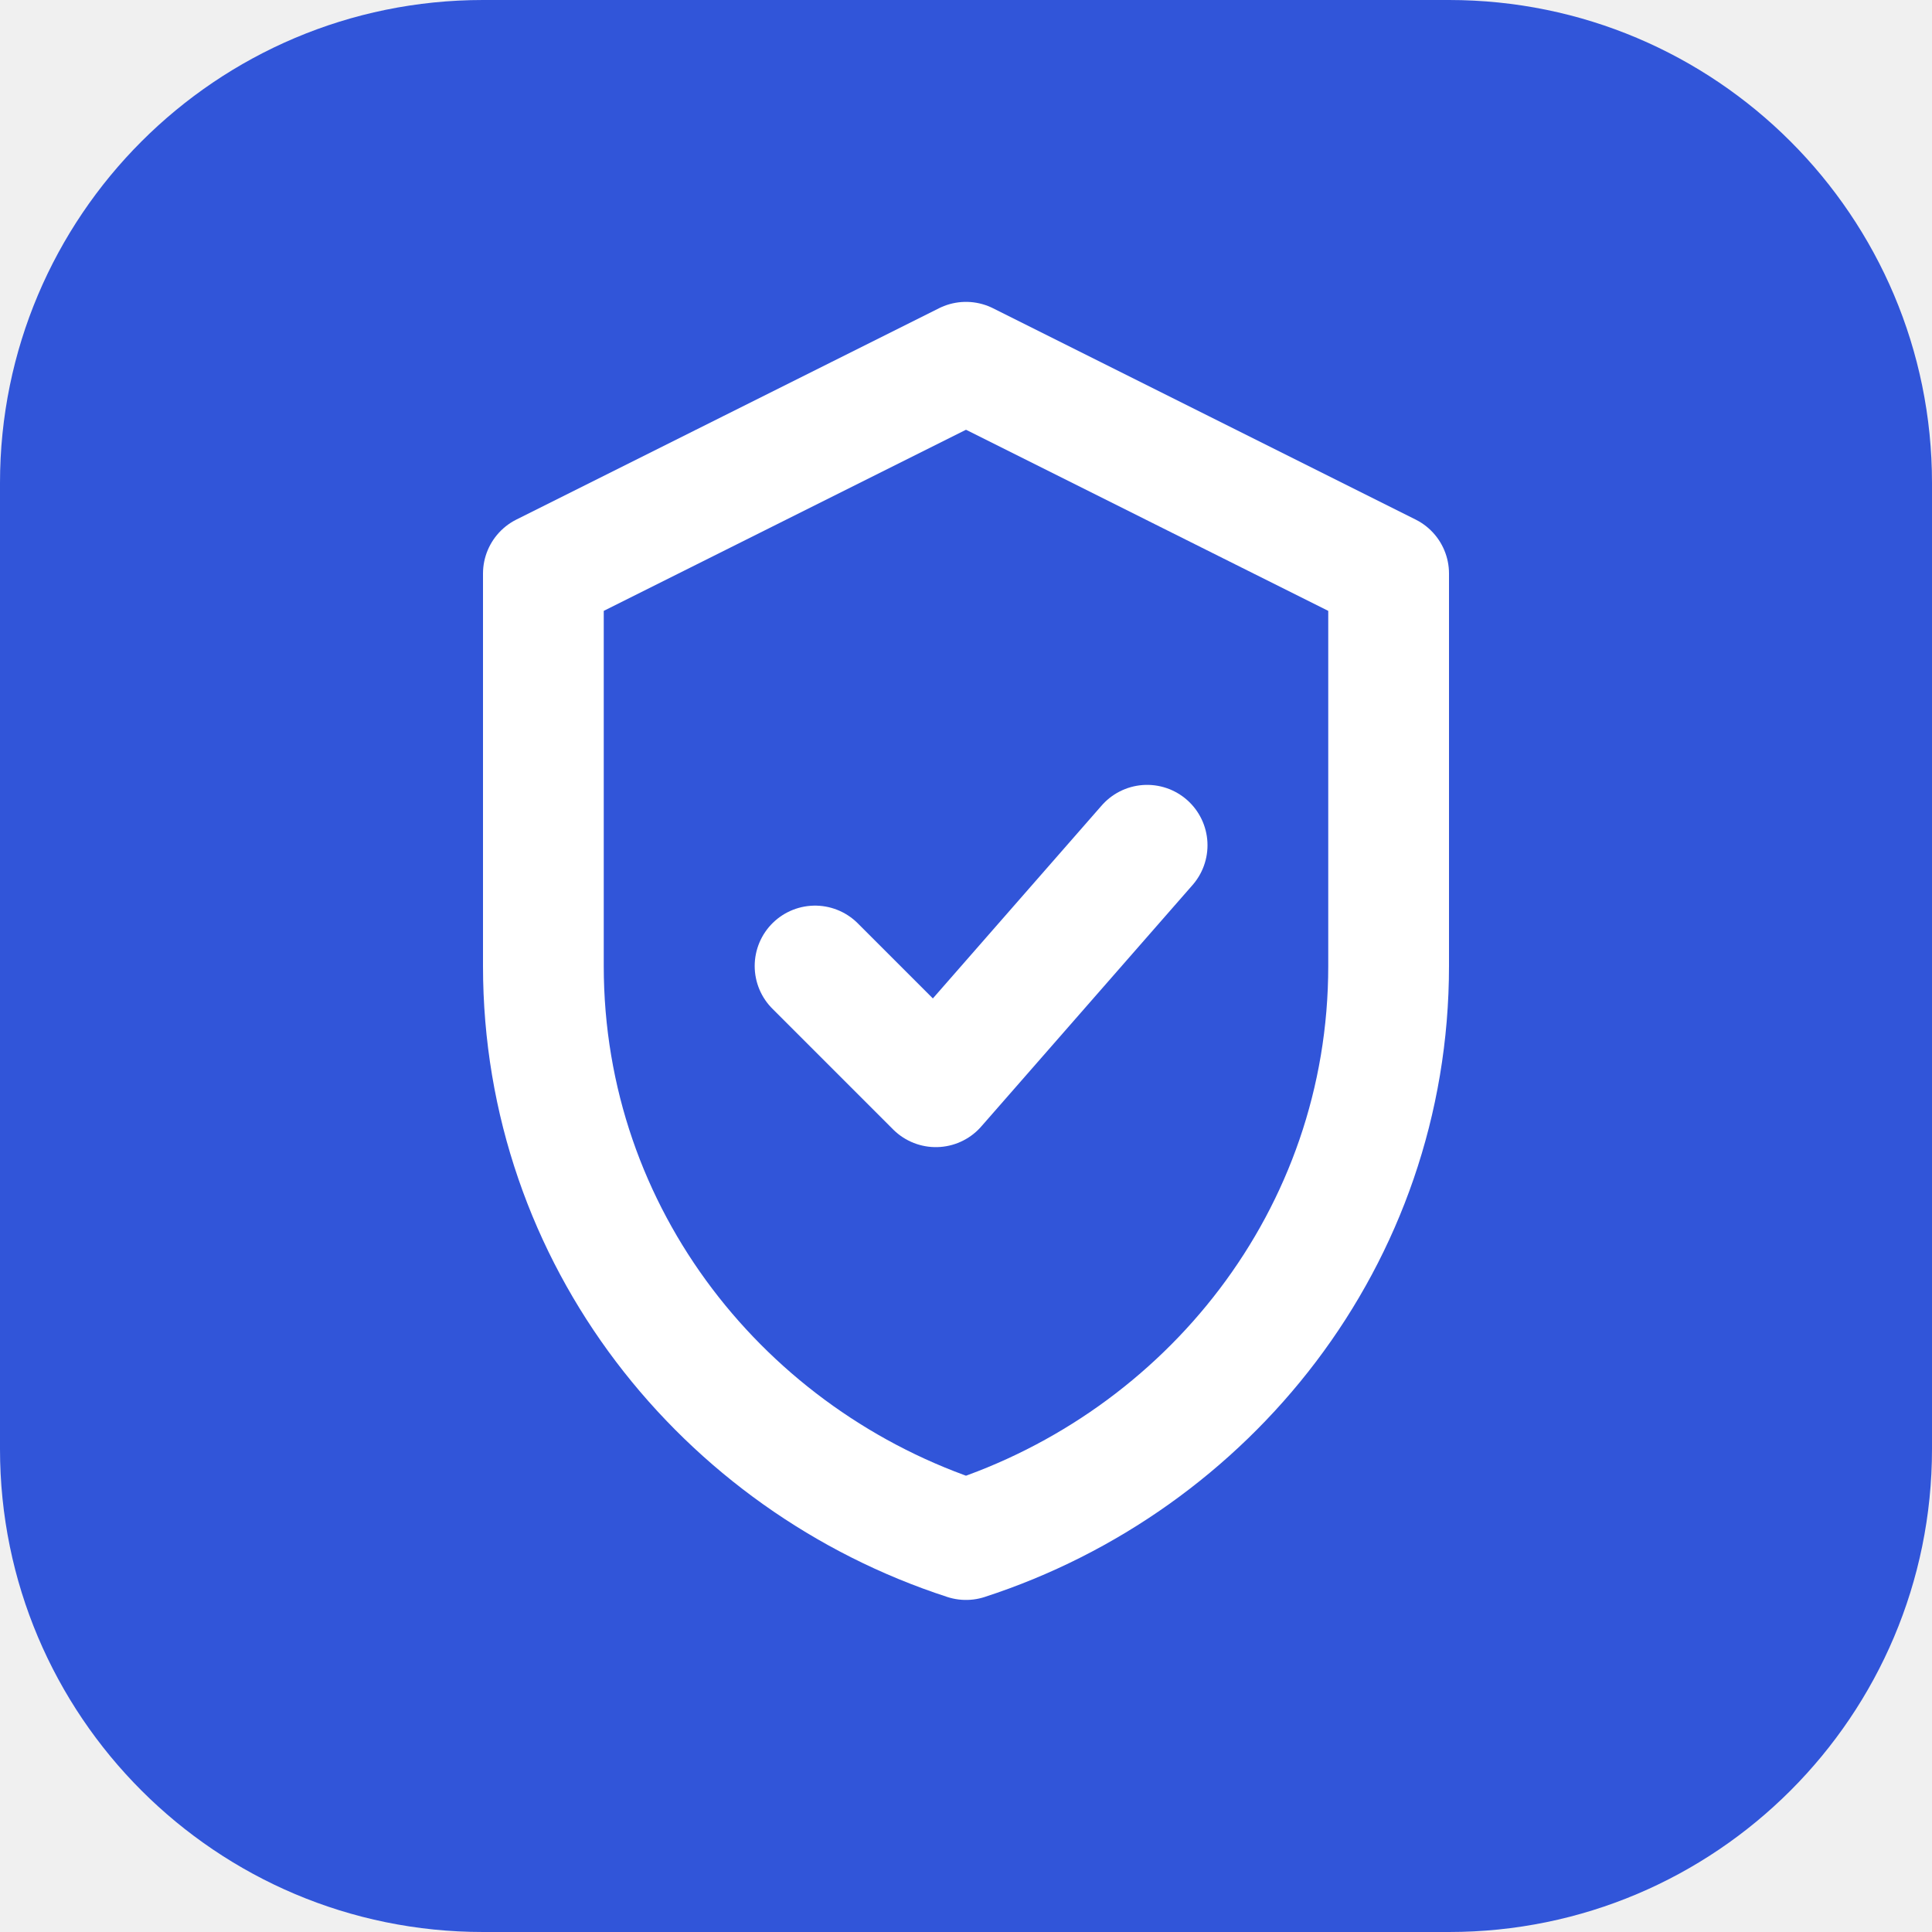
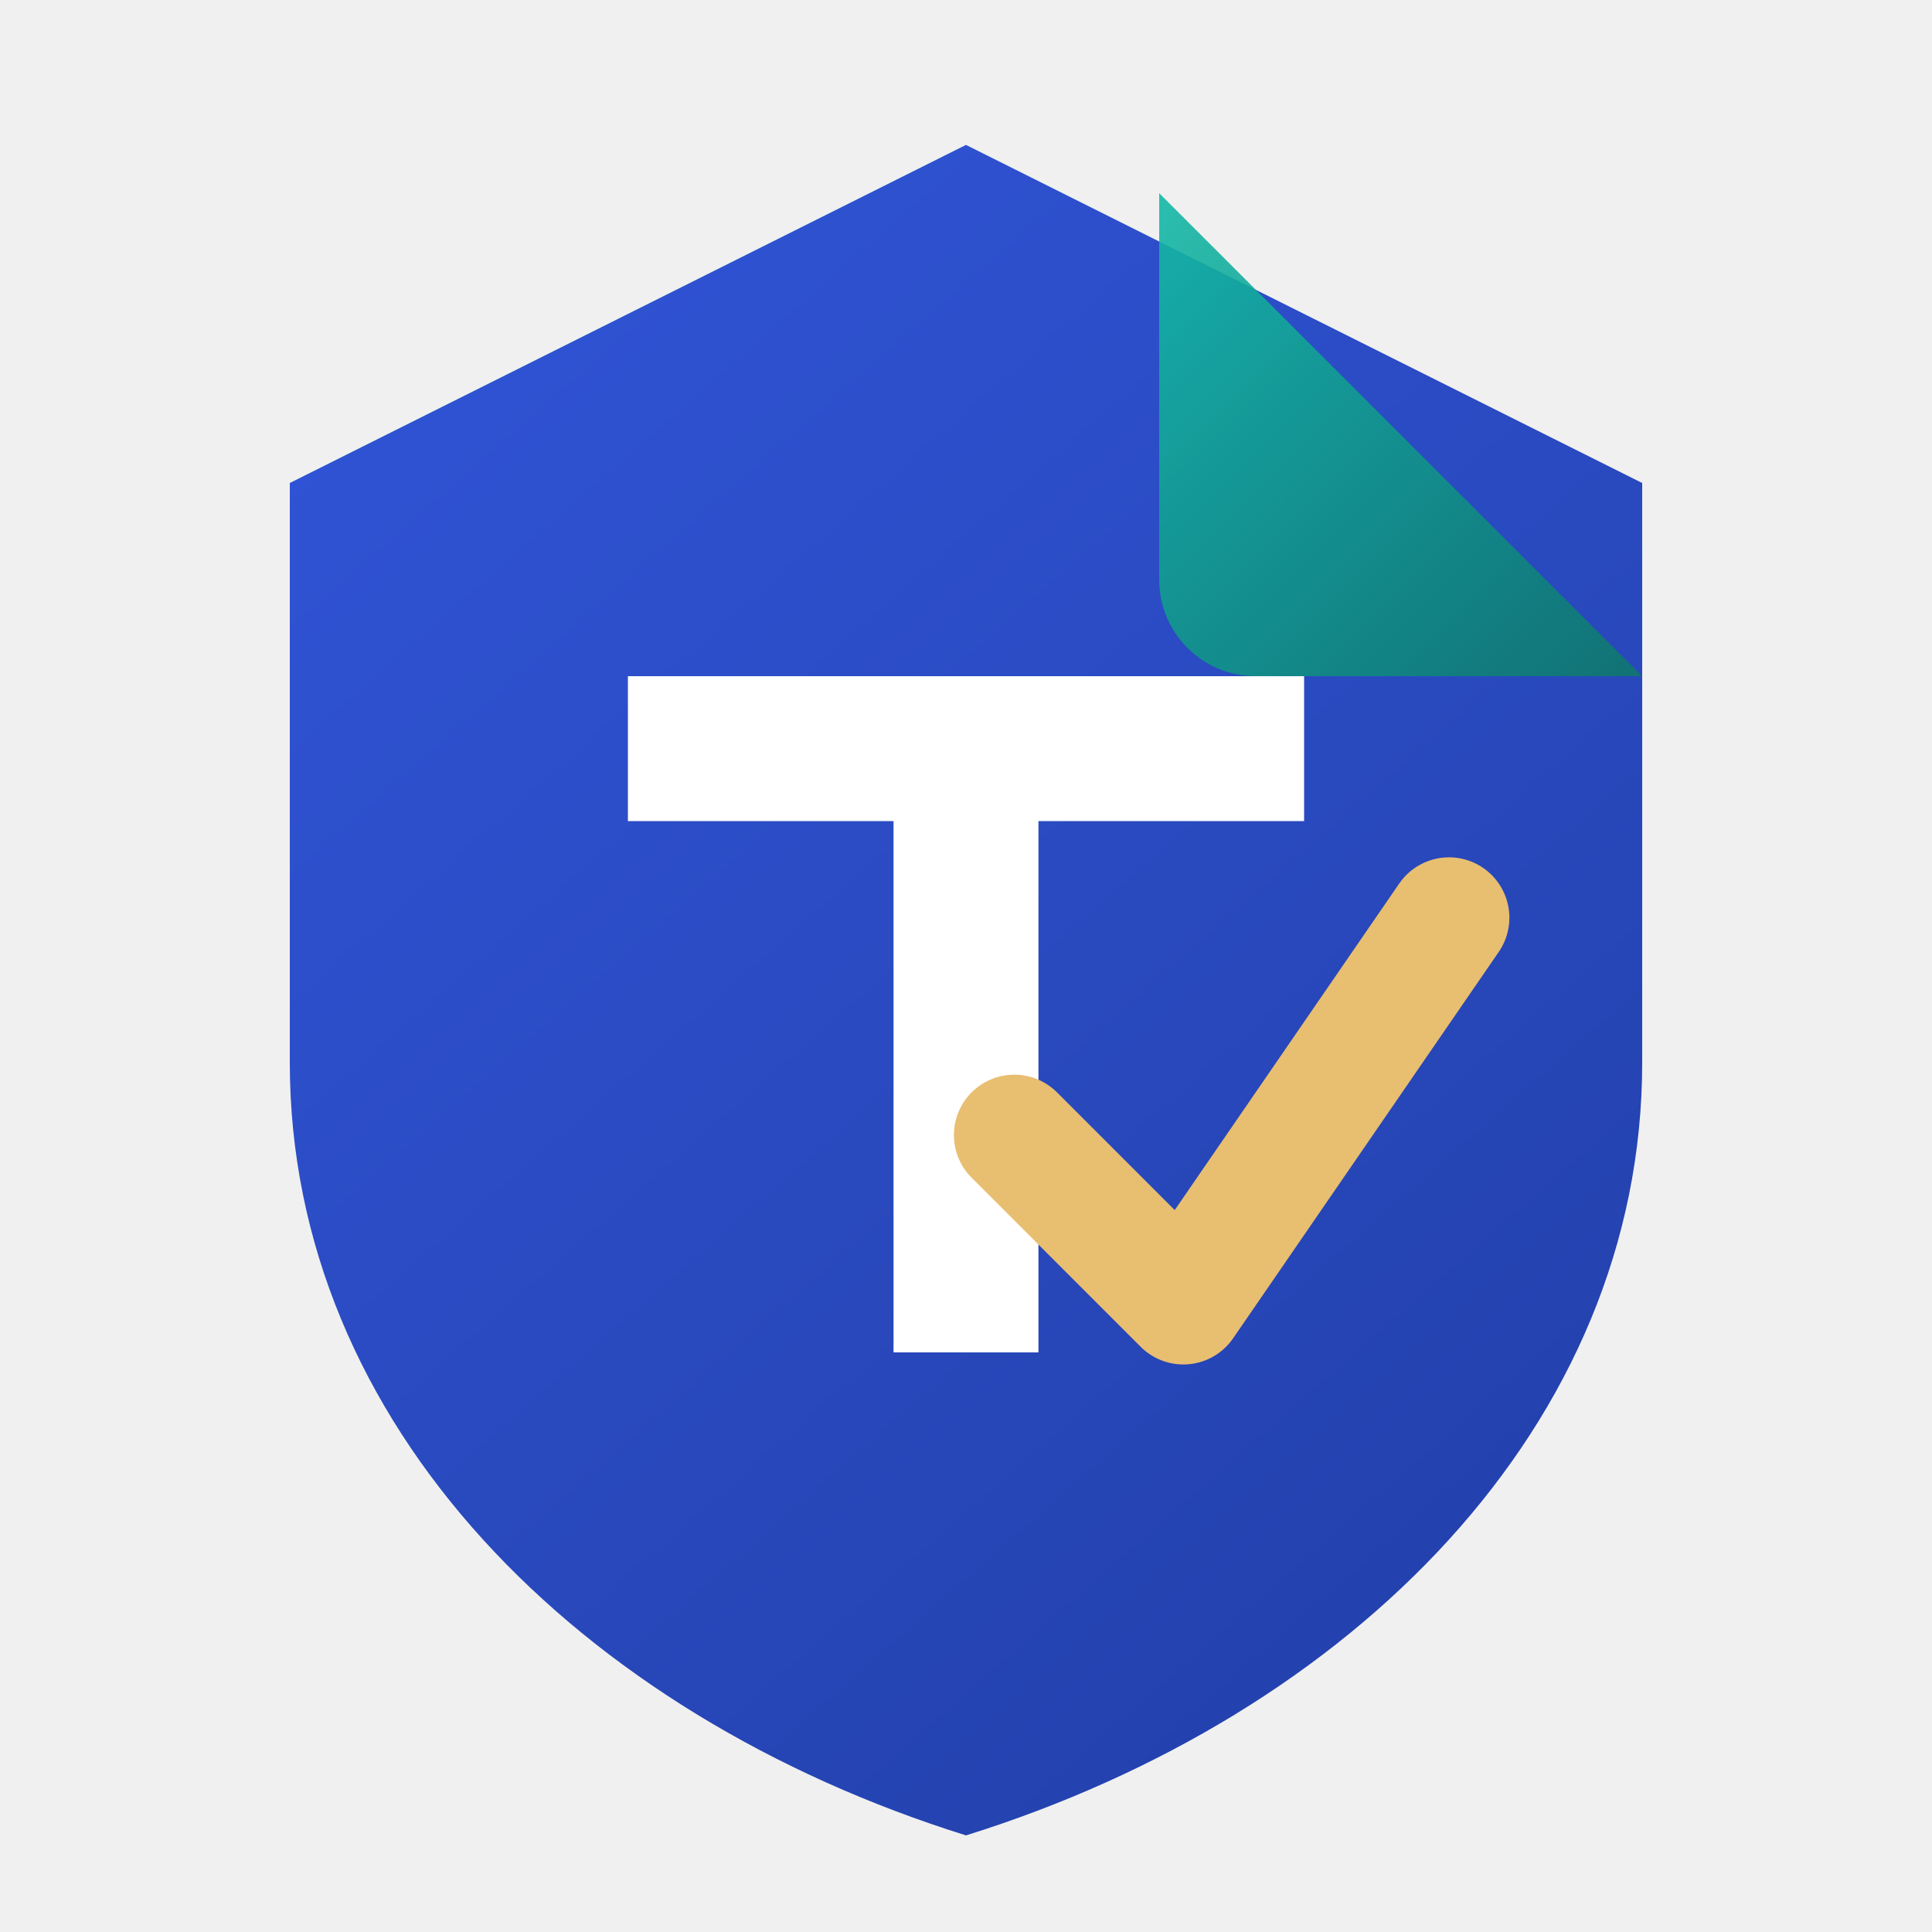
- <svg xmlns="http://www.w3.org/2000/svg" viewBox="0 0 32 32" fill="none">
-   <rect width="32" height="32" rx="8" fill="#3155D9" />
-   <path d="M16 6L23 9.5V16C23 20.5 20 24.2 16 25.5C12 24.2 9 20.5 9 16V9.5L16 6Z" stroke="#FFFFFF" stroke-width="2" stroke-linecap="round" stroke-linejoin="round" />
-   <path d="M13.5 16L15.5 18L19 14" stroke="#FFFFFF" stroke-width="2" stroke-linecap="round" stroke-linejoin="round" />
+ <svg xmlns="http://www.w3.org/2000/svg" width="40" height="40" viewBox="0 0 40 40" fill="none">
+   <defs>
+     <linearGradient id="tv-vault-grad" x1="6" y1="4" x2="34" y2="36" gradientUnits="userSpaceOnUse">
+       <stop offset="0%" stop-color="#3155D9" />
+       <stop offset="100%" stop-color="#223FA8" />
+     </linearGradient>
+     <linearGradient id="tv-facet-grad" x1="24" y1="4" x2="34" y2="14" gradientUnits="userSpaceOnUse">
+       <stop offset="0%" stop-color="#14B8A6" />
+       <stop offset="100%" stop-color="#0F766E" />
+     </linearGradient>
+   </defs>
+   <path d="M20 3L34 10V22C34 29.5 28 35.5 20 38C12 35.5 6 29.5 6 22V10L20 3Z" fill="url(#tv-vault-grad)" />
+   <path d="M24 4L34 14H26C24.895 14 24 13.105 24 12V4Z" fill="url(#tv-facet-grad)" opacity="0.9" />
+   <path d="M13 14H27V17H21.5V28H18.5V17H13V14Z" fill="#FFFFFF" />
+   <path d="M21 23.5L24.5 27L30 19" stroke="#E8BE70" stroke-width="2.5" stroke-linecap="round" stroke-linejoin="round" />
</svg>
